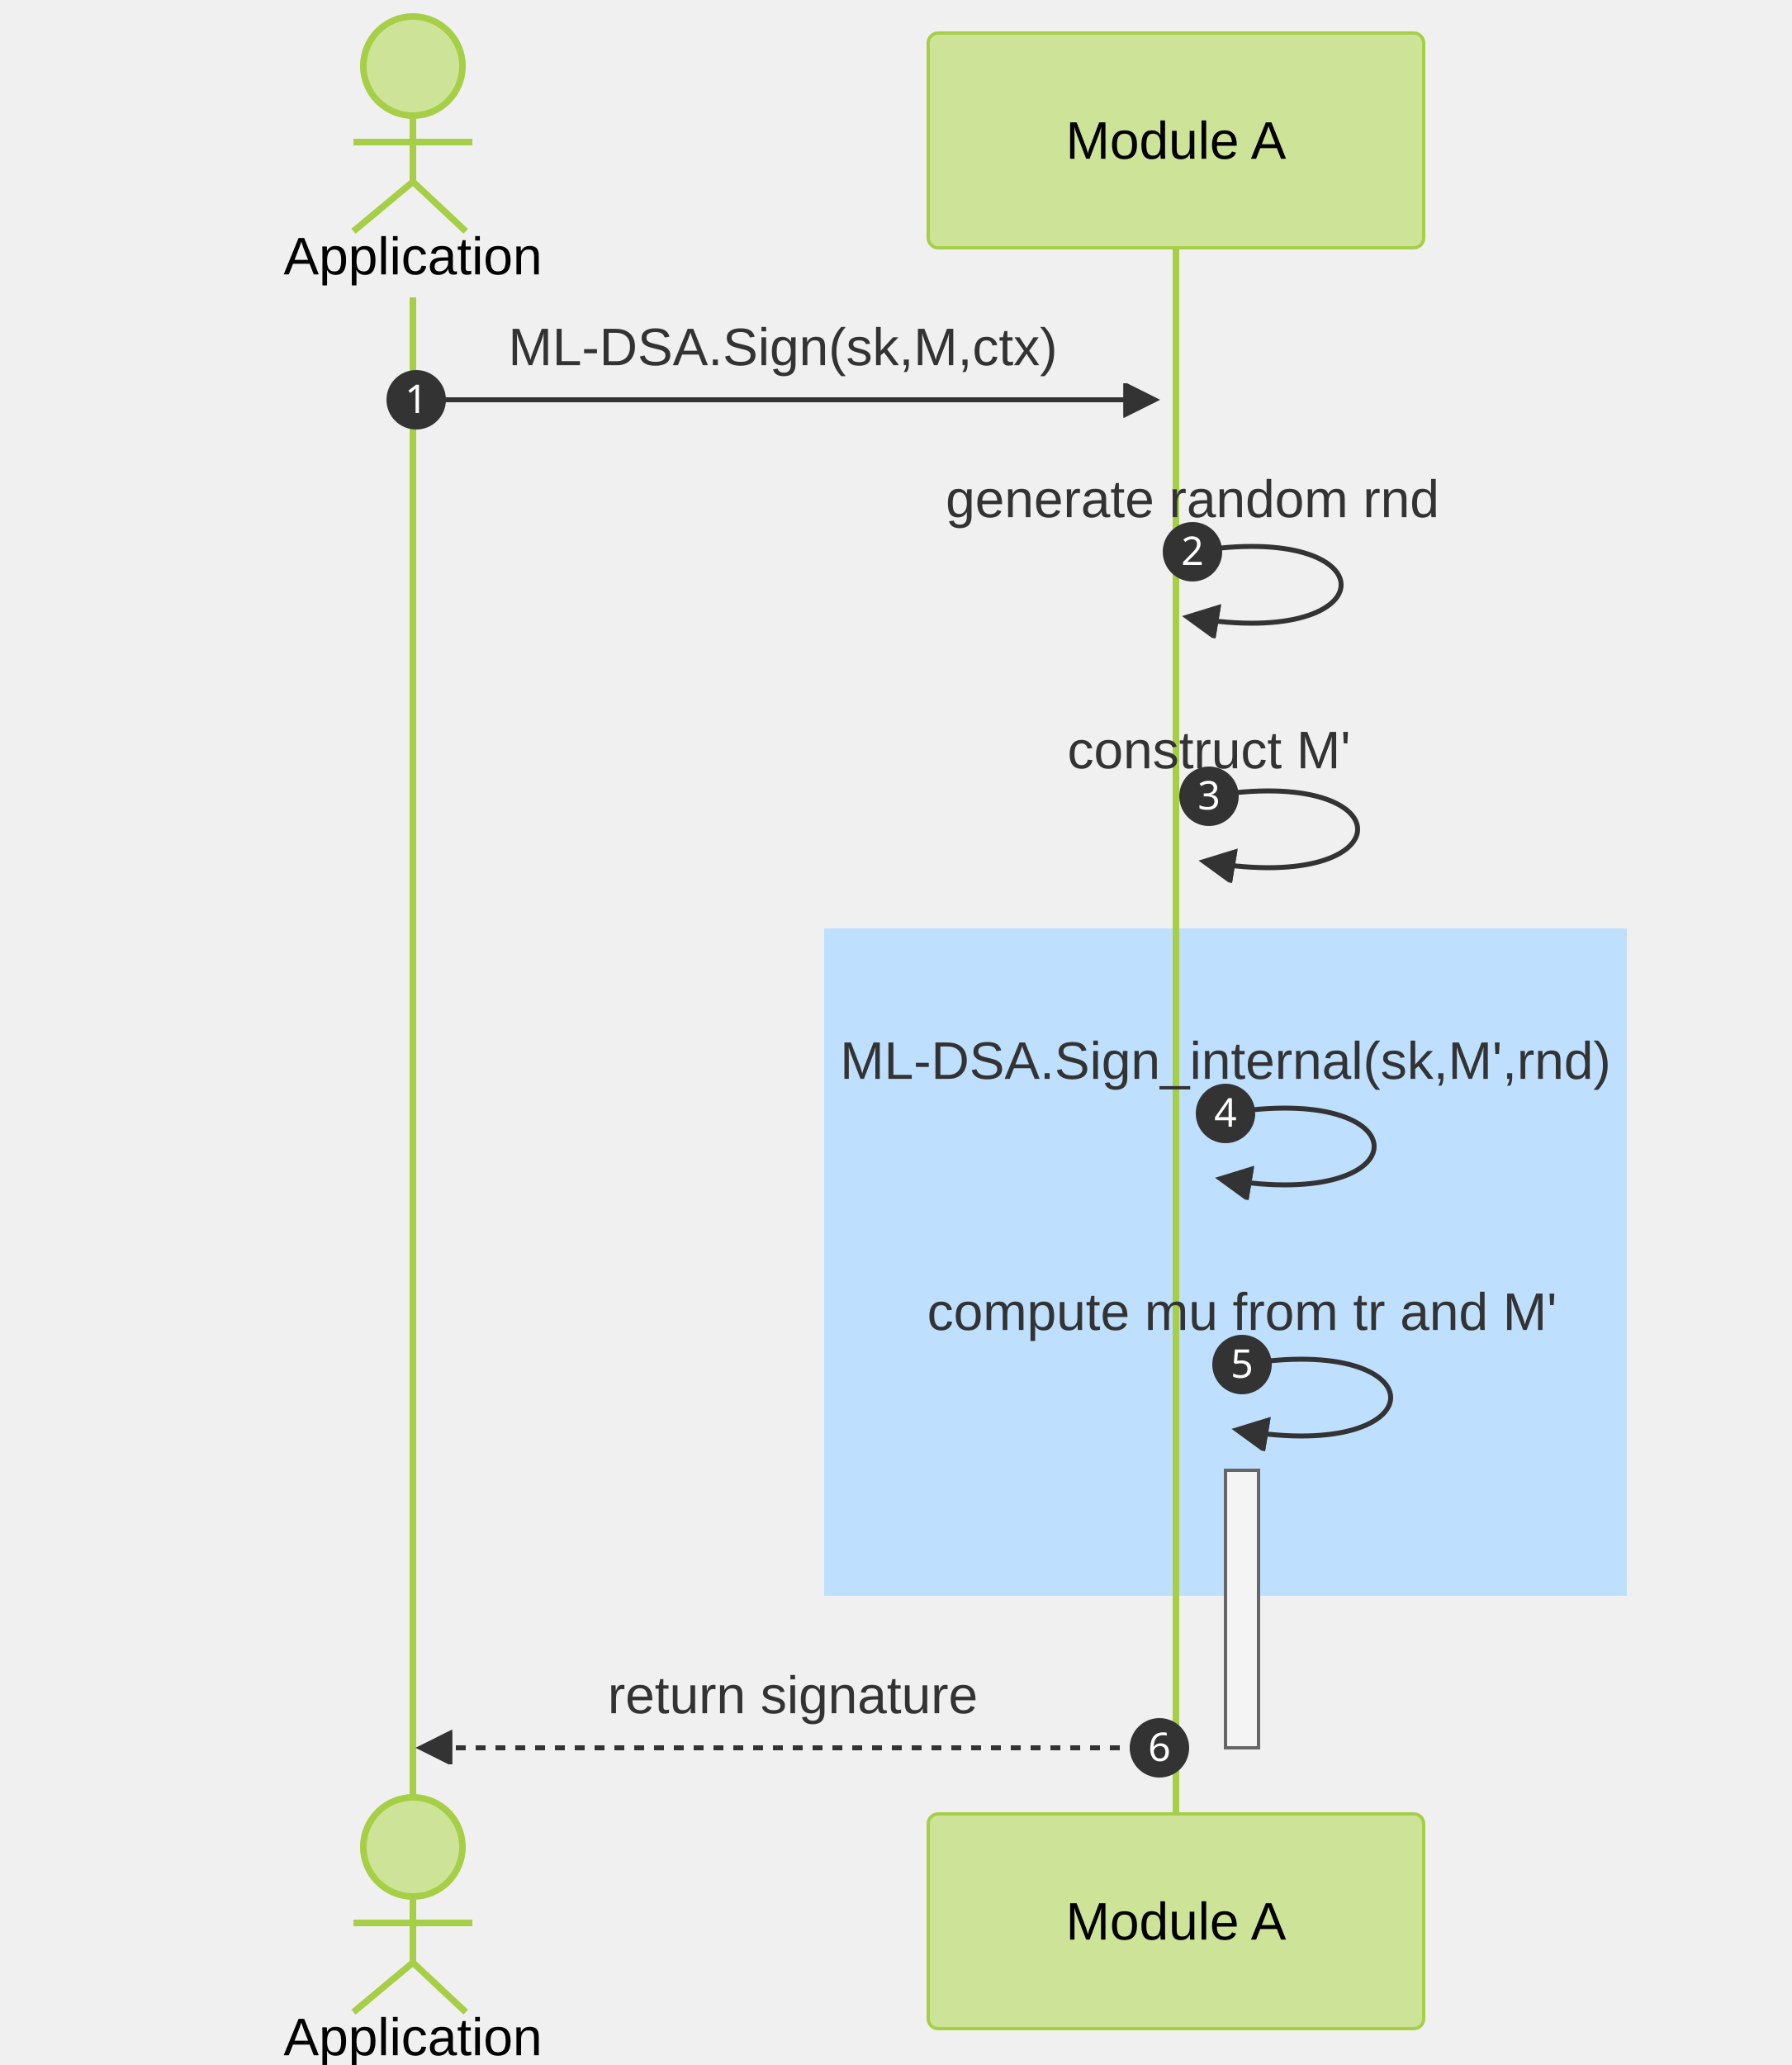
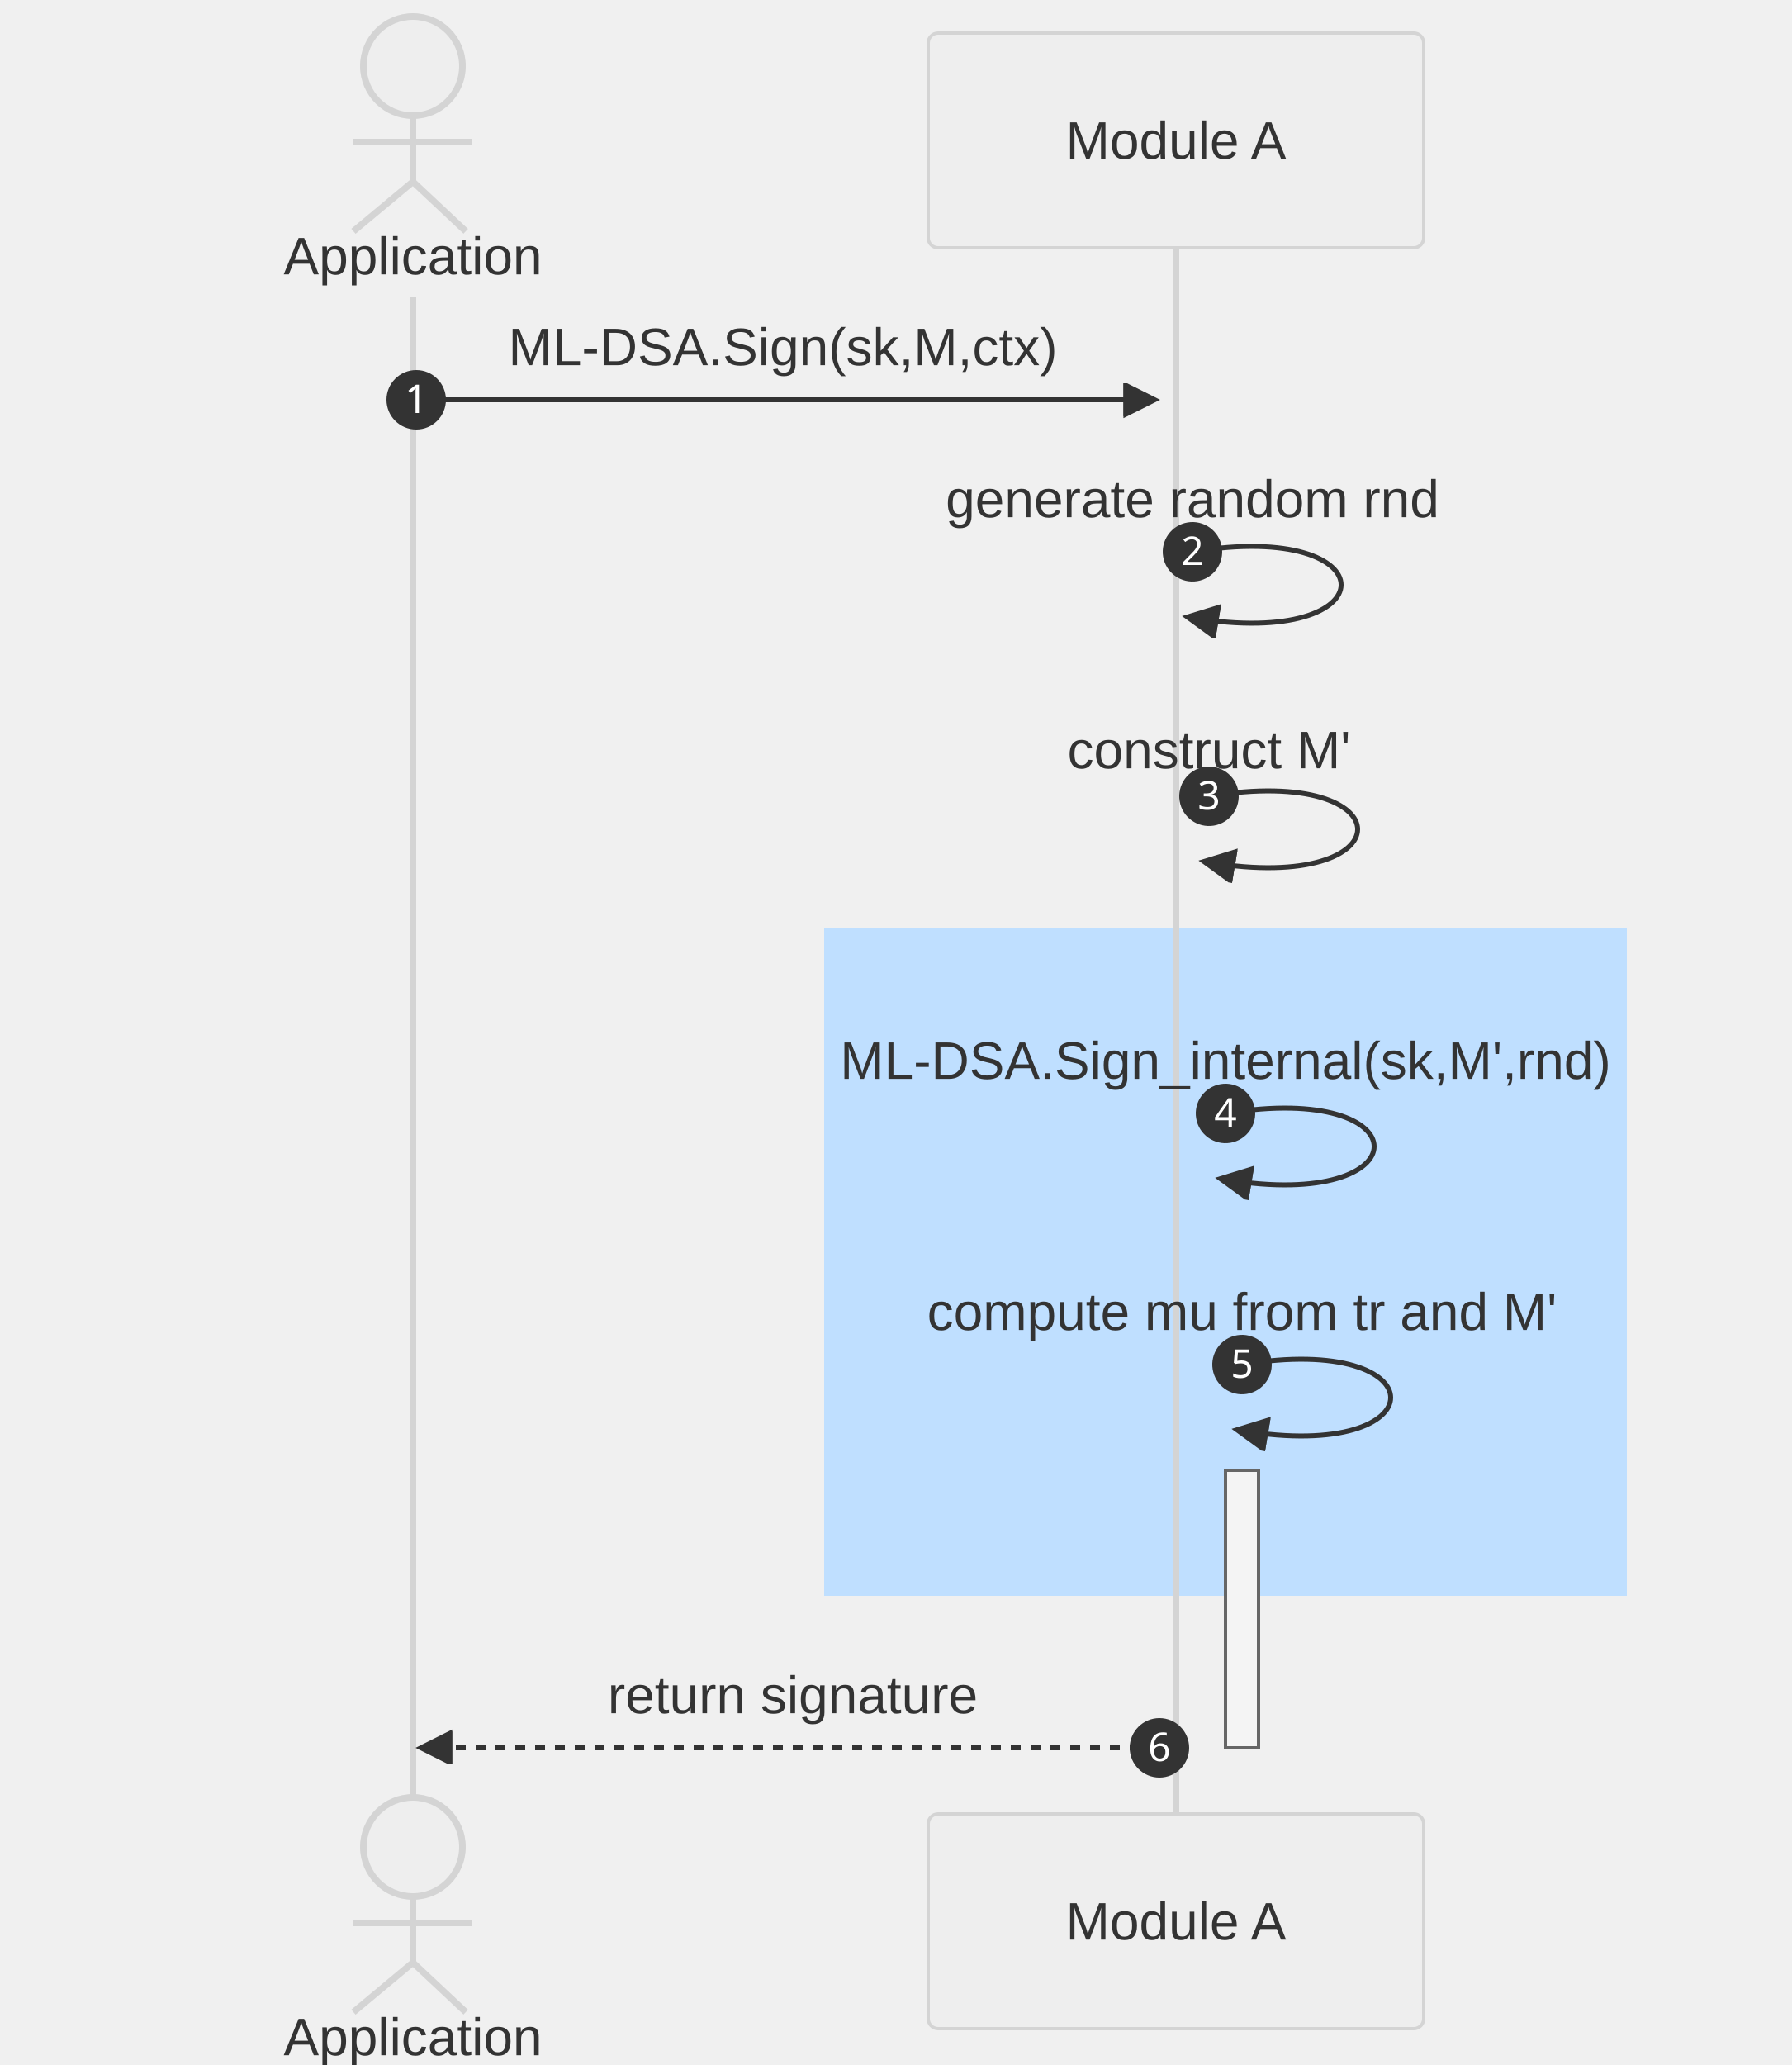
<svg xmlns="http://www.w3.org/2000/svg" aria-roledescription="sequence" role="graphics-document document" viewBox="-50 -10 542.5 625" style="max-width: 542.5px; background-color: transparent;" width="100%" id="my-svg">
  <rect class="rect" height="202" width="243" fill="rgb(191,223,255)" y="271" x="199.5" />
  <g>
    <rect class="actor actor-bottom" ry="3" rx="3" name="Module A" height="65" width="150" stroke="#666" fill="#eaeaea" y="539" x="231" />
    <text style="text-anchor: middle; font-size: 16px; font-weight: 400;" class="actor" alignment-baseline="central" dominant-baseline="central" y="571.5" x="306">
      <tspan dy="0" x="306">Module A</tspan>
    </text>
  </g>
  <g>
    <line stroke="#999" stroke-width="0.5px" class="200" y2="539" x2="306" y1="5" x1="306" id="actor1" />
    <g id="root-1">
      <rect class="actor actor-top" ry="3" rx="3" name="Module A" height="65" width="150" stroke="#666" fill="#eaeaea" y="0" x="231" />
      <text style="text-anchor: middle; font-size: 16px; font-weight: 400;" class="actor" alignment-baseline="central" dominant-baseline="central" y="32.5" x="306">
        <tspan dy="0" x="306">Module A</tspan>
      </text>
    </g>
  </g>
-   <style>#my-svg{font-family:"trebuchet ms",verdana,arial,sans-serif;font-size:16px;fill:#000000;}#my-svg .error-icon{fill:#552222;}#my-svg .error-text{fill:#552222;stroke:#552222;}#my-svg .edge-thickness-normal{stroke-width:2px;}#my-svg .edge-thickness-thick{stroke-width:3.5px;}#my-svg .edge-pattern-solid{stroke-dasharray:0;}#my-svg .edge-pattern-dashed{stroke-dasharray:3;}#my-svg .edge-pattern-dotted{stroke-dasharray:2;}#my-svg .marker{fill:#000000;stroke:#000000;}#my-svg .marker.cross{stroke:#000000;}#my-svg svg{font-family:"trebuchet ms",verdana,arial,sans-serif;font-size:16px;}#my-svg .actor{stroke:hsl(78.158, 58.462%, 54.51%);fill:#cde498;}#my-svg text.actor&gt;tspan{fill:black;stroke:none;}#my-svg .actor-line{stroke:grey;}#my-svg .messageLine0{stroke-width:1.5;stroke-dasharray:none;stroke:#333;}#my-svg .messageLine1{stroke-width:1.5;stroke-dasharray:2,2;stroke:#333;}#my-svg #arrowhead path{fill:#333;stroke:#333;}#my-svg .sequenceNumber{fill:white;}#my-svg #sequencenumber{fill:#333;}#my-svg #crosshead path{fill:#333;stroke:#333;}#my-svg .messageText{fill:#333;stroke:none;}#my-svg .labelBox{stroke:#326932;fill:#cde498;}#my-svg .labelText,#my-svg .labelText&gt;tspan{fill:black;stroke:none;}#my-svg .loopText,#my-svg .loopText&gt;tspan{fill:black;stroke:none;}#my-svg .loopLine{stroke-width:2px;stroke-dasharray:2,2;stroke:#326932;fill:#326932;}#my-svg .note{stroke:#6eaa49;fill:#fff5ad;}#my-svg .noteText,#my-svg .noteText&gt;tspan{fill:black;stroke:none;}#my-svg .activation0{fill:#f4f4f4;stroke:#666;}#my-svg .activation1{fill:#f4f4f4;stroke:#666;}#my-svg .activation2{fill:#f4f4f4;stroke:#666;}#my-svg .actorPopupMenu{position:absolute;}#my-svg .actorPopupMenuPanel{position:absolute;fill:#cde498;box-shadow:0px 8px 16px 0px rgba(0,0,0,0.2);filter:drop-shadow(3px 5px 2px rgb(0 0 0 / 0.4));}#my-svg .actor-man line{stroke:hsl(78.158, 58.462%, 54.51%);fill:#cde498;}#my-svg .actor-man circle,#my-svg line{stroke:hsl(78.158, 58.462%, 54.51%);fill:#cde498;stroke-width:2px;}#my-svg :root{--mermaid-font-family:"trebuchet ms",verdana,arial,sans-serif;}</style>
+   <style>#my-svg{font-family:"trebuchet ms",verdana,arial,sans-serif;font-size:16px;fill:#000000;}#my-svg .error-icon{fill:#552222;}#my-svg .error-text{fill:#552222;stroke:#552222;}#my-svg .edge-thickness-normal{stroke-width:2px;}#my-svg .edge-thickness-thick{stroke-width:3.5px;}#my-svg .edge-pattern-solid{stroke-dasharray:0;}#my-svg .edge-pattern-dashed{stroke-dasharray:3;}#my-svg .edge-pattern-dotted{stroke-dasharray:2;}#my-svg .marker{fill:#666;stroke:#666;}#my-svg .marker.cross{stroke:#666;}#my-svg svg{font-family:"trebuchet ms",verdana,arial,sans-serif;font-size:16px;}#my-svg .actor{stroke:hsl(0, 0%, 83%);fill:#eee;}#my-svg text.actor&gt;tspan{fill:#333;stroke:none;}#my-svg .actor-line{stroke:#666;}#my-svg .messageLine0{stroke-width:1.5;stroke-dasharray:none;stroke:#333;}#my-svg .messageLine1{stroke-width:1.5;stroke-dasharray:2,2;stroke:#333;}#my-svg #arrowhead path{fill:#333;stroke:#333;}#my-svg .sequenceNumber{fill:white;}#my-svg #sequencenumber{fill:#333;}#my-svg #crosshead path{fill:#333;stroke:#333;}#my-svg .messageText{fill:#333;stroke:none;}#my-svg .labelBox{stroke:hsl(0, 0%, 83%);fill:#eee;}#my-svg .labelText,#my-svg .labelText&gt;tspan{fill:#333;stroke:none;}#my-svg .loopText,#my-svg .loopText&gt;tspan{fill:#333;stroke:none;}#my-svg .loopLine{stroke-width:2px;stroke-dasharray:2,2;stroke:hsl(0, 0%, 83%);fill:hsl(0, 0%, 83%);}#my-svg .note{stroke:#999;fill:#666;}#my-svg .noteText,#my-svg .noteText&gt;tspan{fill:#fff;stroke:none;}#my-svg .activation0{fill:#f4f4f4;stroke:#666;}#my-svg .activation1{fill:#f4f4f4;stroke:#666;}#my-svg .activation2{fill:#f4f4f4;stroke:#666;}#my-svg .actorPopupMenu{position:absolute;}#my-svg .actorPopupMenuPanel{position:absolute;fill:#eee;box-shadow:0px 8px 16px 0px rgba(0,0,0,0.2);filter:drop-shadow(3px 5px 2px rgb(0 0 0 / 0.4));}#my-svg .actor-man line{stroke:hsl(0, 0%, 83%);fill:#eee;}#my-svg .actor-man circle,#my-svg line{stroke:hsl(0, 0%, 83%);fill:#eee;stroke-width:2px;}#my-svg :root{--mermaid-font-family:"trebuchet ms",verdana,arial,sans-serif;}</style>
  <g />
  <defs>
    <symbol height="24" width="24" id="computer">
      <path d="M2 2v13h20v-13h-20zm18 11h-16v-9h16v9zm-10.228 6l.466-1h3.524l.467 1h-4.457zm14.228 3h-24l2-6h2.104l-1.33 4h18.45l-1.297-4h2.073l2 6zm-5-10h-14v-7h14v7z" transform="scale(.5)" />
    </symbol>
  </defs>
  <defs>
    <symbol clip-rule="evenodd" fill-rule="evenodd" id="database">
      <path d="M12.258.001l.256.004.255.005.253.008.251.01.249.012.247.015.246.016.242.019.241.02.239.023.236.024.233.027.231.028.229.031.225.032.223.034.22.036.217.038.214.04.211.041.208.043.205.045.201.046.198.048.194.05.191.051.187.053.183.054.18.056.175.057.172.059.168.06.163.061.16.063.155.064.15.066.074.033.073.033.071.034.07.034.069.035.068.035.067.035.066.035.064.036.064.036.062.036.06.036.06.037.058.037.058.037.055.038.055.038.053.038.052.038.051.039.05.039.048.039.047.039.045.04.044.04.043.04.041.04.04.041.039.041.037.041.036.041.034.041.033.042.032.042.03.042.029.042.027.042.026.043.024.043.023.043.021.043.02.043.018.044.017.043.015.044.013.044.012.044.011.045.009.044.007.045.006.045.004.045.002.045.001.045v17l-.001.045-.002.045-.004.045-.006.045-.007.045-.009.044-.011.045-.012.044-.013.044-.015.044-.017.043-.018.044-.02.043-.021.043-.023.043-.024.043-.026.043-.027.042-.029.042-.03.042-.032.042-.033.042-.034.041-.036.041-.037.041-.039.041-.04.041-.041.04-.043.04-.044.04-.045.04-.047.039-.048.039-.05.039-.051.039-.052.038-.053.038-.055.038-.055.038-.058.037-.058.037-.06.037-.06.036-.062.036-.064.036-.064.036-.066.035-.067.035-.068.035-.069.035-.07.034-.071.034-.073.033-.074.033-.15.066-.155.064-.16.063-.163.061-.168.06-.172.059-.175.057-.18.056-.183.054-.187.053-.191.051-.194.05-.198.048-.201.046-.205.045-.208.043-.211.041-.214.04-.217.038-.22.036-.223.034-.225.032-.229.031-.231.028-.233.027-.236.024-.239.023-.241.02-.242.019-.246.016-.247.015-.249.012-.251.01-.253.008-.255.005-.256.004-.258.001-.258-.001-.256-.004-.255-.005-.253-.008-.251-.01-.249-.012-.247-.015-.245-.016-.243-.019-.241-.02-.238-.023-.236-.024-.234-.027-.231-.028-.228-.031-.226-.032-.223-.034-.22-.036-.217-.038-.214-.04-.211-.041-.208-.043-.204-.045-.201-.046-.198-.048-.195-.05-.19-.051-.187-.053-.184-.054-.179-.056-.176-.057-.172-.059-.167-.06-.164-.061-.159-.063-.155-.064-.151-.066-.074-.033-.072-.033-.072-.034-.07-.034-.069-.035-.068-.035-.067-.035-.066-.035-.064-.036-.063-.036-.062-.036-.061-.036-.06-.037-.058-.037-.057-.037-.056-.038-.055-.038-.053-.038-.052-.038-.051-.039-.049-.039-.049-.039-.046-.039-.046-.04-.044-.04-.043-.04-.041-.04-.04-.041-.039-.041-.037-.041-.036-.041-.034-.041-.033-.042-.032-.042-.03-.042-.029-.042-.027-.042-.026-.043-.024-.043-.023-.043-.021-.043-.02-.043-.018-.044-.017-.043-.015-.044-.013-.044-.012-.044-.011-.045-.009-.044-.007-.045-.006-.045-.004-.045-.002-.045-.001-.045v-17l.001-.045.002-.045.004-.045.006-.045.007-.045.009-.044.011-.045.012-.044.013-.044.015-.044.017-.043.018-.044.02-.043.021-.043.023-.043.024-.043.026-.043.027-.042.029-.042.03-.042.032-.042.033-.042.034-.041.036-.041.037-.041.039-.041.04-.041.041-.04.043-.04.044-.04.046-.04.046-.039.049-.039.049-.039.051-.039.052-.038.053-.038.055-.038.056-.038.057-.037.058-.037.06-.037.061-.036.062-.036.063-.036.064-.036.066-.035.067-.035.068-.035.069-.035.07-.034.072-.034.072-.033.074-.033.151-.066.155-.064.159-.063.164-.061.167-.06.172-.059.176-.057.179-.056.184-.054.187-.053.19-.051.195-.05.198-.048.201-.046.204-.045.208-.043.211-.041.214-.04.217-.038.22-.036.223-.034.226-.032.228-.031.231-.028.234-.027.236-.024.238-.023.241-.02.243-.019.245-.016.247-.015.249-.012.251-.01.253-.008.255-.005.256-.004.258-.001.258.001zm-9.258 20.499v.01l.001.021.003.021.004.022.005.021.006.022.007.022.009.023.01.022.011.023.012.023.013.023.015.023.016.024.017.023.018.024.019.024.021.024.022.025.023.024.024.025.052.049.056.05.061.051.066.051.07.051.075.051.079.052.084.052.088.052.092.052.097.052.102.051.105.052.11.052.114.051.119.051.123.051.127.05.131.05.135.05.139.048.144.049.147.047.152.047.155.047.16.045.163.045.167.043.171.043.176.041.178.041.183.039.187.039.19.037.194.035.197.035.202.033.204.031.209.03.212.029.216.027.219.025.222.024.226.021.23.02.233.018.236.016.24.015.243.012.246.01.249.008.253.005.256.004.259.001.26-.001.257-.004.254-.005.25-.008.247-.011.244-.012.241-.014.237-.016.233-.018.231-.021.226-.021.224-.024.22-.026.216-.027.212-.028.21-.031.205-.031.202-.034.198-.034.194-.036.191-.037.187-.039.183-.04.179-.04.175-.042.172-.043.168-.044.163-.045.16-.046.155-.046.152-.047.148-.048.143-.049.139-.049.136-.05.131-.05.126-.05.123-.051.118-.052.114-.051.11-.052.106-.052.101-.052.096-.052.092-.052.088-.053.083-.051.079-.052.074-.052.07-.051.065-.051.06-.051.056-.05.051-.05.023-.024.023-.025.021-.024.02-.024.019-.024.018-.024.017-.024.015-.023.014-.024.013-.023.012-.023.01-.023.01-.022.008-.022.006-.022.006-.022.004-.022.004-.021.001-.021.001-.021v-4.127l-.077.055-.08.053-.083.054-.085.053-.087.052-.09.052-.093.051-.095.05-.097.05-.1.049-.102.049-.105.048-.106.047-.109.047-.111.046-.114.045-.115.045-.118.044-.12.043-.122.042-.124.042-.126.041-.128.04-.13.04-.132.038-.134.038-.135.037-.138.037-.139.035-.142.035-.143.034-.144.033-.147.032-.148.031-.15.03-.151.03-.153.029-.154.027-.156.027-.158.026-.159.025-.161.024-.162.023-.163.022-.165.021-.166.02-.167.019-.169.018-.169.017-.171.016-.173.015-.173.014-.175.013-.175.012-.177.011-.178.01-.179.008-.179.008-.181.006-.182.005-.182.004-.184.003-.184.002h-.37l-.184-.002-.184-.003-.182-.004-.182-.005-.181-.006-.179-.008-.179-.008-.178-.01-.176-.011-.176-.012-.175-.013-.173-.014-.172-.015-.171-.016-.17-.017-.169-.018-.167-.019-.166-.02-.165-.021-.163-.022-.162-.023-.161-.024-.159-.025-.157-.026-.156-.027-.155-.027-.153-.029-.151-.03-.15-.03-.148-.031-.146-.032-.145-.033-.143-.034-.141-.035-.14-.035-.137-.037-.136-.037-.134-.038-.132-.038-.13-.04-.128-.04-.126-.041-.124-.042-.122-.042-.12-.044-.117-.043-.116-.045-.113-.045-.112-.046-.109-.047-.106-.047-.105-.048-.102-.049-.1-.049-.097-.05-.095-.05-.093-.052-.09-.051-.087-.052-.085-.053-.083-.054-.08-.054-.077-.054v4.127zm0-5.654v.011l.001.021.003.021.004.021.005.022.006.022.007.022.009.022.01.022.011.023.012.023.013.023.015.024.016.023.017.024.018.024.019.024.021.024.022.024.023.025.024.024.052.05.056.05.061.05.066.051.07.051.075.052.079.051.084.052.088.052.092.052.097.052.102.052.105.052.11.051.114.051.119.052.123.05.127.051.131.05.135.049.139.049.144.048.147.048.152.047.155.046.16.045.163.045.167.044.171.042.176.042.178.04.183.04.187.038.19.037.194.036.197.034.202.033.204.032.209.03.212.028.216.027.219.025.222.024.226.022.23.02.233.018.236.016.24.014.243.012.246.01.249.008.253.006.256.003.259.001.26-.001.257-.003.254-.006.25-.008.247-.01.244-.012.241-.015.237-.016.233-.018.231-.02.226-.022.224-.024.22-.025.216-.027.212-.029.21-.03.205-.032.202-.033.198-.035.194-.036.191-.037.187-.039.183-.039.179-.041.175-.042.172-.043.168-.044.163-.045.16-.045.155-.047.152-.047.148-.048.143-.048.139-.05.136-.049.131-.05.126-.051.123-.051.118-.051.114-.052.11-.052.106-.052.101-.052.096-.052.092-.052.088-.052.083-.052.079-.052.074-.051.07-.052.065-.051.06-.05.056-.051.051-.049.023-.025.023-.024.021-.025.02-.024.019-.024.018-.024.017-.024.015-.023.014-.023.013-.024.012-.022.01-.023.01-.023.008-.022.006-.022.006-.022.004-.021.004-.022.001-.021.001-.021v-4.139l-.077.054-.08.054-.083.054-.085.052-.087.053-.09.051-.093.051-.095.051-.097.05-.1.049-.102.049-.105.048-.106.047-.109.047-.111.046-.114.045-.115.044-.118.044-.12.044-.122.042-.124.042-.126.041-.128.04-.13.039-.132.039-.134.038-.135.037-.138.036-.139.036-.142.035-.143.033-.144.033-.147.033-.148.031-.15.03-.151.03-.153.028-.154.028-.156.027-.158.026-.159.025-.161.024-.162.023-.163.022-.165.021-.166.02-.167.019-.169.018-.169.017-.171.016-.173.015-.173.014-.175.013-.175.012-.177.011-.178.009-.179.009-.179.007-.181.007-.182.005-.182.004-.184.003-.184.002h-.37l-.184-.002-.184-.003-.182-.004-.182-.005-.181-.007-.179-.007-.179-.009-.178-.009-.176-.011-.176-.012-.175-.013-.173-.014-.172-.015-.171-.016-.17-.017-.169-.018-.167-.019-.166-.02-.165-.021-.163-.022-.162-.023-.161-.024-.159-.025-.157-.026-.156-.027-.155-.028-.153-.028-.151-.03-.15-.03-.148-.031-.146-.033-.145-.033-.143-.033-.141-.035-.14-.036-.137-.036-.136-.037-.134-.038-.132-.039-.13-.039-.128-.04-.126-.041-.124-.042-.122-.043-.12-.043-.117-.044-.116-.044-.113-.046-.112-.046-.109-.046-.106-.047-.105-.048-.102-.049-.1-.049-.097-.05-.095-.051-.093-.051-.09-.051-.087-.053-.085-.052-.083-.054-.08-.054-.077-.054v4.139zm0-5.666v.011l.001.02.003.022.004.021.005.022.006.021.007.022.009.023.01.022.011.023.012.023.013.023.015.023.016.024.017.024.018.023.019.024.021.025.022.024.023.024.024.025.052.05.056.05.061.05.066.051.07.051.075.052.079.051.084.052.088.052.092.052.097.052.102.052.105.051.11.052.114.051.119.051.123.051.127.05.131.05.135.05.139.049.144.048.147.048.152.047.155.046.16.045.163.045.167.043.171.043.176.042.178.04.183.04.187.038.19.037.194.036.197.034.202.033.204.032.209.03.212.028.216.027.219.025.222.024.226.021.23.02.233.018.236.017.24.014.243.012.246.01.249.008.253.006.256.003.259.001.26-.001.257-.003.254-.006.25-.008.247-.01.244-.013.241-.014.237-.016.233-.018.231-.02.226-.022.224-.024.22-.025.216-.027.212-.029.21-.03.205-.032.202-.033.198-.035.194-.036.191-.037.187-.039.183-.039.179-.041.175-.042.172-.043.168-.044.163-.045.16-.045.155-.047.152-.047.148-.048.143-.049.139-.049.136-.049.131-.051.126-.05.123-.051.118-.052.114-.051.11-.052.106-.052.101-.052.096-.052.092-.052.088-.052.083-.052.079-.052.074-.052.07-.051.065-.051.06-.051.056-.05.051-.049.023-.025.023-.025.021-.024.02-.024.019-.024.018-.024.017-.024.015-.023.014-.024.013-.023.012-.023.01-.022.01-.023.008-.022.006-.022.006-.022.004-.022.004-.021.001-.021.001-.021v-4.153l-.077.054-.08.054-.083.053-.085.053-.087.053-.09.051-.093.051-.095.051-.097.05-.1.049-.102.048-.105.048-.106.048-.109.046-.111.046-.114.046-.115.044-.118.044-.12.043-.122.043-.124.042-.126.041-.128.04-.13.039-.132.039-.134.038-.135.037-.138.036-.139.036-.142.034-.143.034-.144.033-.147.032-.148.032-.15.03-.151.03-.153.028-.154.028-.156.027-.158.026-.159.024-.161.024-.162.023-.163.023-.165.021-.166.02-.167.019-.169.018-.169.017-.171.016-.173.015-.173.014-.175.013-.175.012-.177.01-.178.01-.179.009-.179.007-.181.006-.182.006-.182.004-.184.003-.184.001-.185.001-.185-.001-.184-.001-.184-.003-.182-.004-.182-.006-.181-.006-.179-.007-.179-.009-.178-.01-.176-.01-.176-.012-.175-.013-.173-.014-.172-.015-.171-.016-.17-.017-.169-.018-.167-.019-.166-.02-.165-.021-.163-.023-.162-.023-.161-.024-.159-.024-.157-.026-.156-.027-.155-.028-.153-.028-.151-.03-.15-.03-.148-.032-.146-.032-.145-.033-.143-.034-.141-.034-.14-.036-.137-.036-.136-.037-.134-.038-.132-.039-.13-.039-.128-.041-.126-.041-.124-.041-.122-.043-.12-.043-.117-.044-.116-.044-.113-.046-.112-.046-.109-.046-.106-.048-.105-.048-.102-.048-.1-.05-.097-.049-.095-.051-.093-.051-.09-.052-.087-.052-.085-.053-.083-.053-.08-.054-.077-.054v4.153zm8.74-8.179l-.257.004-.254.005-.25.008-.247.011-.244.012-.241.014-.237.016-.233.018-.231.021-.226.022-.224.023-.22.026-.216.027-.212.028-.21.031-.205.032-.202.033-.198.034-.194.036-.191.038-.187.038-.183.04-.179.041-.175.042-.172.043-.168.043-.163.045-.16.046-.155.046-.152.048-.148.048-.143.048-.139.049-.136.05-.131.05-.126.051-.123.051-.118.051-.114.052-.11.052-.106.052-.101.052-.096.052-.092.052-.088.052-.083.052-.079.052-.074.051-.07.052-.065.051-.06.05-.056.05-.051.05-.023.025-.023.024-.021.024-.02.025-.019.024-.018.024-.017.023-.015.024-.014.023-.013.023-.012.023-.01.023-.01.022-.008.022-.006.023-.006.021-.004.022-.004.021-.001.021-.001.021.001.021.001.021.004.021.004.022.006.021.006.023.008.022.01.022.01.023.012.023.013.023.014.023.015.024.017.023.018.024.019.024.02.025.021.024.023.024.023.025.051.05.056.05.06.05.065.051.07.052.074.051.079.052.083.052.088.052.092.052.096.052.101.052.106.052.11.052.114.052.118.051.123.051.126.051.131.05.136.05.139.049.143.048.148.048.152.048.155.046.16.046.163.045.168.043.172.043.175.042.179.041.183.04.187.038.191.038.194.036.198.034.202.033.205.032.21.031.212.028.216.027.22.026.224.023.226.022.231.021.233.018.237.016.241.014.244.012.247.011.25.008.254.005.257.004.26.001.26-.001.257-.004.254-.005.25-.008.247-.011.244-.012.241-.014.237-.016.233-.018.231-.021.226-.022.224-.023.22-.026.216-.027.212-.028.21-.031.205-.032.202-.033.198-.034.194-.036.191-.038.187-.038.183-.04.179-.041.175-.042.172-.043.168-.043.163-.045.16-.046.155-.046.152-.048.148-.048.143-.048.139-.049.136-.05.131-.05.126-.051.123-.051.118-.051.114-.052.11-.052.106-.052.101-.052.096-.052.092-.052.088-.052.083-.052.079-.052.074-.051.07-.052.065-.051.06-.05.056-.05.051-.05.023-.025.023-.024.021-.024.02-.025.019-.024.018-.024.017-.023.015-.024.014-.023.013-.023.012-.023.01-.023.01-.022.008-.022.006-.023.006-.021.004-.022.004-.021.001-.021.001-.021-.001-.021-.001-.021-.004-.021-.004-.022-.006-.021-.006-.023-.008-.022-.01-.022-.01-.023-.012-.023-.013-.023-.014-.023-.015-.024-.017-.023-.018-.024-.019-.024-.02-.025-.021-.024-.023-.024-.023-.025-.051-.05-.056-.05-.06-.05-.065-.051-.07-.052-.074-.051-.079-.052-.083-.052-.088-.052-.092-.052-.096-.052-.101-.052-.106-.052-.11-.052-.114-.052-.118-.051-.123-.051-.126-.051-.131-.05-.136-.05-.139-.049-.143-.048-.148-.048-.152-.048-.155-.046-.16-.046-.163-.045-.168-.043-.172-.043-.175-.042-.179-.041-.183-.04-.187-.038-.191-.038-.194-.036-.198-.034-.202-.033-.205-.032-.21-.031-.212-.028-.216-.027-.22-.026-.224-.023-.226-.022-.231-.021-.233-.018-.237-.016-.241-.014-.244-.012-.247-.011-.25-.008-.254-.005-.257-.004-.26-.001-.26.001z" transform="scale(.5)" />
    </symbol>
  </defs>
  <defs>
    <symbol height="24" width="24" id="clock">
      <path d="M12 2c5.514 0 10 4.486 10 10s-4.486 10-10 10-10-4.486-10-10 4.486-10 10-10zm0-2c-6.627 0-12 5.373-12 12s5.373 12 12 12 12-5.373 12-12-5.373-12-12-12zm5.848 12.459c.202.038.202.333.001.372-1.907.361-6.045 1.111-6.547 1.111-.719 0-1.301-.582-1.301-1.301 0-.512.77-5.447 1.125-7.445.034-.192.312-.181.343.014l.985 6.238 5.394 1.011z" transform="scale(.5)" />
    </symbol>
  </defs>
  <defs>
    <marker orient="auto" markerHeight="12" markerWidth="12" markerUnits="userSpaceOnUse" refY="5" refX="7.9" id="arrowhead">
      <path d="M 0 0 L 10 5 L 0 10 z" />
    </marker>
  </defs>
  <defs>
    <marker refY="4.5" refX="4" orient="auto" markerHeight="8" markerWidth="15" id="crosshead">
      <path style="stroke-dasharray: 0, 0;" d="M 1,2 L 6,7 M 6,2 L 1,7" stroke-width="1pt" stroke="#000000" fill="none" />
    </marker>
  </defs>
  <defs>
    <marker orient="auto" markerHeight="28" markerWidth="20" refY="7" refX="15.5" id="filled-head">
      <path d="M 18,7 L9,13 L14,7 L9,1 Z" />
    </marker>
  </defs>
  <defs>
    <marker orient="auto" markerHeight="40" markerWidth="60" refY="15" refX="15" id="sequencenumber">
      <circle r="6" cy="15" cx="15" />
    </marker>
  </defs>
  <g />
  <g />
  <g />
  <g />
  <g>
    <rect class="activation1" ry="0" rx="0" height="84" width="10" stroke="#666" fill="#EDF2AE" y="435" x="321" />
  </g>
  <line stroke="#999" stroke-width="0.5px" class="200" y2="539" x2="75" y1="80" x1="75" id="actor0" />
  <g name="Application" class="actor-man actor-top">
    <line y2="45" x2="75" y1="25" x1="75" id="actor-man-torso0" />
    <line y2="33" x2="93" y1="33" x1="57" id="actor-man-arms0" />
    <line y2="45" x2="75" y1="60" x1="57" />
    <line y2="60" x2="91" y1="45" x1="75" />
    <circle height="65" width="150" r="15" cy="10" cx="75" />
    <text style="text-anchor: middle; font-size: 16px; font-weight: 400;" class="actor" alignment-baseline="central" dominant-baseline="central" y="67.5" x="75">
      <tspan dy="0" x="75">Application</tspan>
    </text>
  </g>
  <text style="font-size: 16px; font-weight: 400;" dy="1em" class="messageText" alignment-baseline="middle" dominant-baseline="middle" text-anchor="middle" y="80" x="187">ML-DSA.Sign(sk,M,ctx)</text>
  <line style="fill: none;" marker-start="url(#sequencenumber)" marker-end="url(#arrowhead)" stroke="none" stroke-width="2" class="messageLine0" y2="111" x2="298" y1="111" x1="76" />
  <text class="sequenceNumber" text-anchor="middle" font-size="12px" font-family="sans-serif" y="115" x="76">1</text>
  <text style="font-size: 16px; font-weight: 400;" dy="1em" class="messageText" alignment-baseline="middle" dominant-baseline="middle" text-anchor="middle" y="126" x="311">generate random rnd</text>
  <path style="fill: none;" marker-start="url(#sequencenumber)" marker-end="url(#arrowhead)" stroke="none" stroke-width="2" class="messageLine0" d="M 311,157 C 371,147 371,187 311,177" />
  <text class="sequenceNumber" text-anchor="middle" font-size="12px" font-family="sans-serif" y="161" x="311">2</text>
  <text style="font-size: 16px; font-weight: 400;" dy="1em" class="messageText" alignment-baseline="middle" dominant-baseline="middle" text-anchor="middle" y="202" x="316">construct M'</text>
  <path style="fill: none;" marker-start="url(#sequencenumber)" marker-end="url(#arrowhead)" stroke="none" stroke-width="2" class="messageLine0" d="M 316,231 C 376,221 376,261 316,251" />
  <text class="sequenceNumber" text-anchor="middle" font-size="12px" font-family="sans-serif" y="235" x="316">3</text>
  <text style="font-size: 16px; font-weight: 400;" dy="1em" class="messageText" alignment-baseline="middle" dominant-baseline="middle" text-anchor="middle" y="296" x="321">ML-DSA.Sign_internal(sk,M',rnd)</text>
  <path style="fill: none;" marker-start="url(#sequencenumber)" marker-end="url(#arrowhead)" stroke="none" stroke-width="2" class="messageLine0" d="M 321,327 C 381,317 381,357 321,347" />
  <text class="sequenceNumber" text-anchor="middle" font-size="12px" font-family="sans-serif" y="331" x="321">4</text>
  <text style="font-size: 16px; font-weight: 400;" dy="1em" class="messageText" alignment-baseline="middle" dominant-baseline="middle" text-anchor="middle" y="372" x="326">compute mu from tr and M'</text>
  <path style="fill: none;" marker-start="url(#sequencenumber)" marker-end="url(#arrowhead)" stroke="none" stroke-width="2" class="messageLine0" d="M 326,403 C 386,393 386,433 326,423" />
  <text class="sequenceNumber" text-anchor="middle" font-size="12px" font-family="sans-serif" y="407" x="326">5</text>
  <text style="font-size: 16px; font-weight: 400;" dy="1em" class="messageText" alignment-baseline="middle" dominant-baseline="middle" text-anchor="middle" y="488" x="190">return signature</text>
  <line style="stroke-dasharray: 3, 3; fill: none;" marker-start="url(#sequencenumber)" marker-end="url(#arrowhead)" stroke="none" stroke-width="2" class="messageLine1" y2="519" x2="79" y1="519" x1="301" />
  <text class="sequenceNumber" text-anchor="middle" font-size="12px" font-family="sans-serif" y="523" x="301">6</text>
  <g name="Application" class="actor-man actor-bottom">
    <line y2="584" x2="75" y1="564" x1="75" id="actor-man-torso1" />
    <line y2="572" x2="93" y1="572" x1="57" id="actor-man-arms1" />
    <line y2="584" x2="75" y1="599" x1="57" />
    <line y2="599" x2="91" y1="584" x1="75" />
    <circle height="65" width="150" r="15" cy="549" cx="75" />
    <text style="text-anchor: middle; font-size: 16px; font-weight: 400;" class="actor" alignment-baseline="central" dominant-baseline="central" y="606.5" x="75">
      <tspan dy="0" x="75">Application</tspan>
    </text>
  </g>
</svg>
